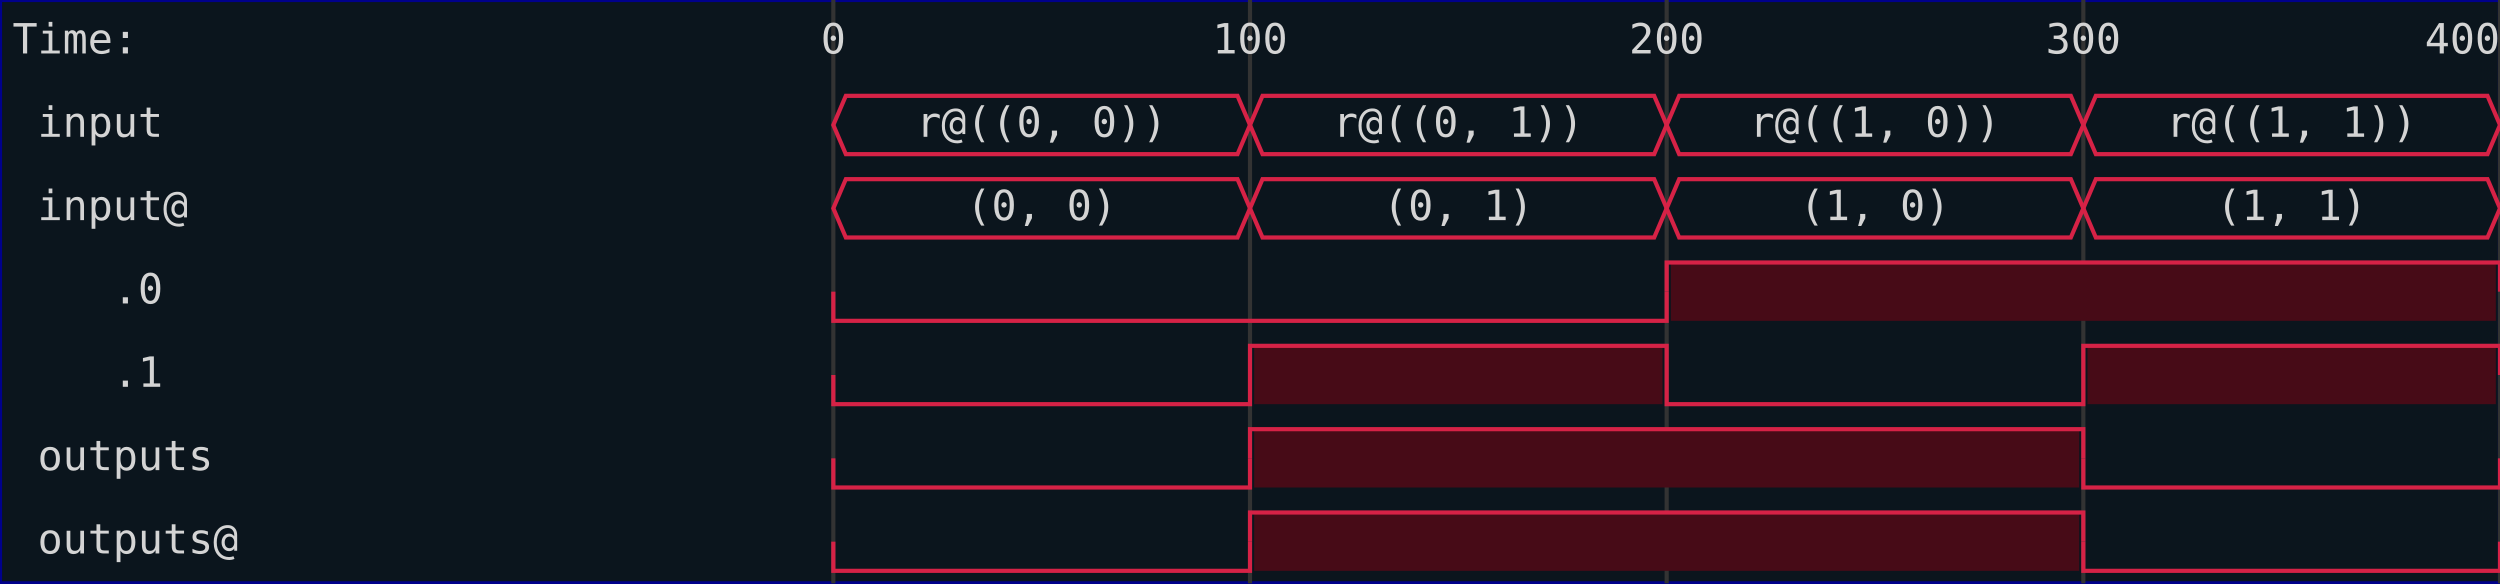
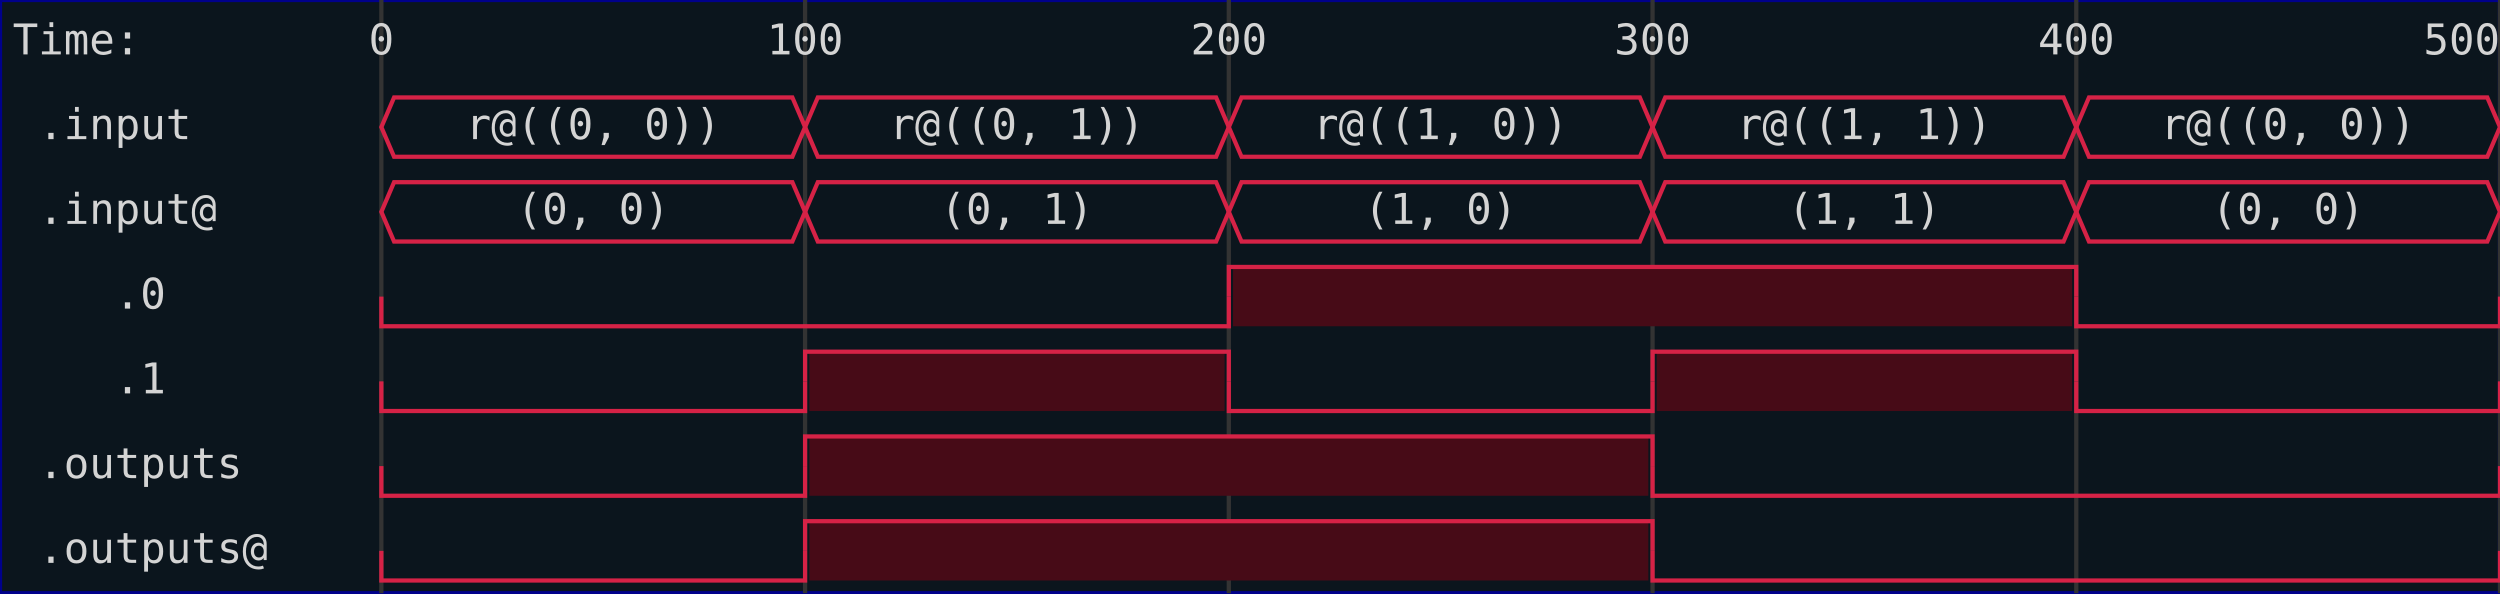
- <svg xmlns="http://www.w3.org/2000/svg" viewBox="0 0 600 140">
+ <svg xmlns="http://www.w3.org/2000/svg" viewBox="0 0 590 140">
  <defs>
    <clipPath id="clip">
-       <rect height="140" width="600" x="0" y="0" />
+       <rect height="140" width="590" x="0" y="0" />
    </clipPath>
  </defs>
-   <rect fill="#0B151D" height="140" stroke="darkblue" width="600" x="0" y="0" />
-   <line stroke="#333333" stroke-width="1" x1="200" x2="200" y1="0" y2="140" />
-   <text clip-path="url(#clip)" dominant-baseline="middle" fill="#D4D4D4" font-family="monospace" font-size="10px" text-anchor="middle" x="200" y="10">
+   <rect fill="#0B151D" height="140" stroke="darkblue" width="590" x="0" y="0" />
+   <line stroke="#333333" stroke-width="1" x1="90" x2="90" y1="0" y2="140" />
+   <text clip-path="url(#clip)" dominant-baseline="middle" fill="#D4D4D4" font-family="monospace" font-size="10px" text-anchor="middle" x="90" y="10">
0
</text>
-   <line stroke="#333333" stroke-width="1" x1="300" x2="300" y1="0" y2="140" />
-   <text clip-path="url(#clip)" dominant-baseline="middle" fill="#D4D4D4" font-family="monospace" font-size="10px" text-anchor="middle" x="300" y="10">
+   <line stroke="#333333" stroke-width="1" x1="190" x2="190" y1="0" y2="140" />
+   <text clip-path="url(#clip)" dominant-baseline="middle" fill="#D4D4D4" font-family="monospace" font-size="10px" text-anchor="middle" x="190" y="10">
100
</text>
-   <line stroke="#333333" stroke-width="1" x1="400" x2="400" y1="0" y2="140" />
-   <text clip-path="url(#clip)" dominant-baseline="middle" fill="#D4D4D4" font-family="monospace" font-size="10px" text-anchor="middle" x="400" y="10">
+   <line stroke="#333333" stroke-width="1" x1="290" x2="290" y1="0" y2="140" />
+   <text clip-path="url(#clip)" dominant-baseline="middle" fill="#D4D4D4" font-family="monospace" font-size="10px" text-anchor="middle" x="290" y="10">
200
</text>
-   <line stroke="#333333" stroke-width="1" x1="500" x2="500" y1="0" y2="140" />
-   <text clip-path="url(#clip)" dominant-baseline="middle" fill="#D4D4D4" font-family="monospace" font-size="10px" text-anchor="middle" x="500" y="10">
+   <line stroke="#333333" stroke-width="1" x1="390" x2="390" y1="0" y2="140" />
+   <text clip-path="url(#clip)" dominant-baseline="middle" fill="#D4D4D4" font-family="monospace" font-size="10px" text-anchor="middle" x="390" y="10">
300
</text>
-   <line stroke="#333333" stroke-width="1" x1="600" x2="600" y1="0" y2="140" />
-   <text clip-path="url(#clip)" dominant-baseline="middle" fill="#D4D4D4" font-family="monospace" font-size="10px" text-anchor="end" x="600" y="10">
+   <line stroke="#333333" stroke-width="1" x1="490" x2="490" y1="0" y2="140" />
+   <text clip-path="url(#clip)" dominant-baseline="middle" fill="#D4D4D4" font-family="monospace" font-size="10px" text-anchor="middle" x="490" y="10">
400
+ </text>
+   <line stroke="#333333" stroke-width="1" x1="590" x2="590" y1="0" y2="140" />
+   <text clip-path="url(#clip)" dominant-baseline="middle" fill="#D4D4D4" font-family="monospace" font-size="10px" text-anchor="end" x="590" y="10">
+ 500
</text>
  <text dominant-baseline="middle" fill="#D4D4D4" font-family="monospace" font-size="10px" text-anchor="start" x="3" y="10">
Time:
</text>
  <text dominant-baseline="middle" fill="#D4D4D4" font-family="monospace" font-size="10px" text-anchor="start" x="3" xml:space="preserve" y="30">
- input
+ .input
</text>
-   <path d="M 200 30 L 203 23 L 297 23 L 300 30 L 297 37 L 203 37 Z" fill="none" stroke="#D62246" stroke-width="1" />
-   <text dominant-baseline="middle" fill="#D4D4D4" font-family="monospace" font-size="10px" text-anchor="middle" x="250" xml:space="preserve" y="30">
+   <path d="M 90 30 L 93 23 L 187 23 L 190 30 L 187 37 L 93 37 Z" fill="none" stroke="#D62246" stroke-width="1" />
+   <text dominant-baseline="middle" fill="#D4D4D4" font-family="monospace" font-size="10px" text-anchor="middle" x="140" xml:space="preserve" y="30">
r@((0, 0))
</text>
-   <path d="M 300 30 L 303 23 L 397 23 L 400 30 L 397 37 L 303 37 Z" fill="none" stroke="#D62246" stroke-width="1" />
-   <text dominant-baseline="middle" fill="#D4D4D4" font-family="monospace" font-size="10px" text-anchor="middle" x="350" xml:space="preserve" y="30">
+   <path d="M 190 30 L 193 23 L 287 23 L 290 30 L 287 37 L 193 37 Z" fill="none" stroke="#D62246" stroke-width="1" />
+   <text dominant-baseline="middle" fill="#D4D4D4" font-family="monospace" font-size="10px" text-anchor="middle" x="240" xml:space="preserve" y="30">
r@((0, 1))
</text>
-   <path d="M 400 30 L 403 23 L 497 23 L 500 30 L 497 37 L 403 37 Z" fill="none" stroke="#D62246" stroke-width="1" />
-   <text dominant-baseline="middle" fill="#D4D4D4" font-family="monospace" font-size="10px" text-anchor="middle" x="450" xml:space="preserve" y="30">
+   <path d="M 290 30 L 293 23 L 387 23 L 390 30 L 387 37 L 293 37 Z" fill="none" stroke="#D62246" stroke-width="1" />
+   <text dominant-baseline="middle" fill="#D4D4D4" font-family="monospace" font-size="10px" text-anchor="middle" x="340" xml:space="preserve" y="30">
r@((1, 0))
</text>
-   <path d="M 500 30 L 503 23 L 597 23 L 600 30 L 597 37 L 503 37 Z" fill="none" stroke="#D62246" stroke-width="1" />
-   <text dominant-baseline="middle" fill="#D4D4D4" font-family="monospace" font-size="10px" text-anchor="middle" x="550" xml:space="preserve" y="30">
+   <path d="M 390 30 L 393 23 L 487 23 L 490 30 L 487 37 L 393 37 Z" fill="none" stroke="#D62246" stroke-width="1" />
+   <text dominant-baseline="middle" fill="#D4D4D4" font-family="monospace" font-size="10px" text-anchor="middle" x="440" xml:space="preserve" y="30">
r@((1, 1))
</text>
+   <path d="M 490 30 L 493 23 L 587 23 L 590 30 L 587 37 L 493 37 Z" fill="none" stroke="#D62246" stroke-width="1" />
+   <text dominant-baseline="middle" fill="#D4D4D4" font-family="monospace" font-size="10px" text-anchor="middle" x="540" xml:space="preserve" y="30">
+ r@((0, 0))
+ </text>
  <text dominant-baseline="middle" fill="#D4D4D4" font-family="monospace" font-size="10px" text-anchor="start" x="3" xml:space="preserve" y="50">
- input@
+ .input@
</text>
-   <path d="M 200 50 L 203 43 L 297 43 L 300 50 L 297 57 L 203 57 Z" fill="none" stroke="#D62246" stroke-width="1" />
-   <text dominant-baseline="middle" fill="#D4D4D4" font-family="monospace" font-size="10px" text-anchor="middle" x="250" xml:space="preserve" y="50">
+   <path d="M 90 50 L 93 43 L 187 43 L 190 50 L 187 57 L 93 57 Z" fill="none" stroke="#D62246" stroke-width="1" />
+   <text dominant-baseline="middle" fill="#D4D4D4" font-family="monospace" font-size="10px" text-anchor="middle" x="140" xml:space="preserve" y="50">
(0, 0)
</text>
-   <path d="M 300 50 L 303 43 L 397 43 L 400 50 L 397 57 L 303 57 Z" fill="none" stroke="#D62246" stroke-width="1" />
-   <text dominant-baseline="middle" fill="#D4D4D4" font-family="monospace" font-size="10px" text-anchor="middle" x="350" xml:space="preserve" y="50">
+   <path d="M 190 50 L 193 43 L 287 43 L 290 50 L 287 57 L 193 57 Z" fill="none" stroke="#D62246" stroke-width="1" />
+   <text dominant-baseline="middle" fill="#D4D4D4" font-family="monospace" font-size="10px" text-anchor="middle" x="240" xml:space="preserve" y="50">
(0, 1)
</text>
-   <path d="M 400 50 L 403 43 L 497 43 L 500 50 L 497 57 L 403 57 Z" fill="none" stroke="#D62246" stroke-width="1" />
-   <text dominant-baseline="middle" fill="#D4D4D4" font-family="monospace" font-size="10px" text-anchor="middle" x="450" xml:space="preserve" y="50">
+   <path d="M 290 50 L 293 43 L 387 43 L 390 50 L 387 57 L 293 57 Z" fill="none" stroke="#D62246" stroke-width="1" />
+   <text dominant-baseline="middle" fill="#D4D4D4" font-family="monospace" font-size="10px" text-anchor="middle" x="340" xml:space="preserve" y="50">
(1, 0)
</text>
-   <path d="M 500 50 L 503 43 L 597 43 L 600 50 L 597 57 L 503 57 Z" fill="none" stroke="#D62246" stroke-width="1" />
-   <text dominant-baseline="middle" fill="#D4D4D4" font-family="monospace" font-size="10px" text-anchor="middle" x="550" xml:space="preserve" y="50">
+   <path d="M 390 50 L 393 43 L 487 43 L 490 50 L 487 57 L 393 57 Z" fill="none" stroke="#D62246" stroke-width="1" />
+   <text dominant-baseline="middle" fill="#D4D4D4" font-family="monospace" font-size="10px" text-anchor="middle" x="440" xml:space="preserve" y="50">
(1, 1)
+ </text>
+   <path d="M 490 50 L 493 43 L 587 43 L 590 50 L 587 57 L 493 57 Z" fill="none" stroke="#D62246" stroke-width="1" />
+   <text dominant-baseline="middle" fill="#D4D4D4" font-family="monospace" font-size="10px" text-anchor="middle" x="540" xml:space="preserve" y="50">
+ (0, 0)
</text>
  <text dominant-baseline="middle" fill="#D4D4D4" font-family="monospace" font-size="10px" text-anchor="start" x="3" xml:space="preserve" y="70">
   .0
</text>
-   <path d="M 200 70 L 200 77 L 400 77 L 400 70" fill="none" stroke="#D62246" stroke-width="1" />
-   <rect fill="#470B17" height="14" stroke="none" width="198" x="401" y="63" />
-   <path d="M 400 70 L 400 63 L 600 63 L 600 70" fill="none" stroke="#D62246" stroke-width="1" />
+   <path d="M 90 70 L 90 77 L 290 77 L 290 70" fill="none" stroke="#D62246" stroke-width="1" />
+   <rect fill="#470B17" height="14" stroke="none" width="198" x="291" y="63" />
+   <path d="M 290 70 L 290 63 L 490 63 L 490 70" fill="none" stroke="#D62246" stroke-width="1" />
+   <path d="M 490 70 L 490 77 L 590 77 L 590 70" fill="none" stroke="#D62246" stroke-width="1" />
  <text dominant-baseline="middle" fill="#D4D4D4" font-family="monospace" font-size="10px" text-anchor="start" x="3" xml:space="preserve" y="90">
   .1
</text>
-   <path d="M 200 90 L 200 97 L 300 97 L 300 90" fill="none" stroke="#D62246" stroke-width="1" />
-   <rect fill="#470B17" height="14" stroke="none" width="98" x="301" y="83" />
-   <path d="M 300 90 L 300 83 L 400 83 L 400 90" fill="none" stroke="#D62246" stroke-width="1" />
-   <path d="M 400 90 L 400 97 L 500 97 L 500 90" fill="none" stroke="#D62246" stroke-width="1" />
-   <rect fill="#470B17" height="14" stroke="none" width="98" x="501" y="83" />
-   <path d="M 500 90 L 500 83 L 600 83 L 600 90" fill="none" stroke="#D62246" stroke-width="1" />
+   <path d="M 90 90 L 90 97 L 190 97 L 190 90" fill="none" stroke="#D62246" stroke-width="1" />
+   <rect fill="#470B17" height="14" stroke="none" width="98" x="191" y="83" />
+   <path d="M 190 90 L 190 83 L 290 83 L 290 90" fill="none" stroke="#D62246" stroke-width="1" />
+   <path d="M 290 90 L 290 97 L 390 97 L 390 90" fill="none" stroke="#D62246" stroke-width="1" />
+   <rect fill="#470B17" height="14" stroke="none" width="98" x="391" y="83" />
+   <path d="M 390 90 L 390 83 L 490 83 L 490 90" fill="none" stroke="#D62246" stroke-width="1" />
+   <path d="M 490 90 L 490 97 L 590 97 L 590 90" fill="none" stroke="#D62246" stroke-width="1" />
  <text dominant-baseline="middle" fill="#D4D4D4" font-family="monospace" font-size="10px" text-anchor="start" x="3" xml:space="preserve" y="110">
- outputs
+ .outputs
</text>
-   <path d="M 200 110 L 200 117 L 300 117 L 300 110" fill="none" stroke="#D62246" stroke-width="1" />
-   <rect fill="#470B17" height="14" stroke="none" width="198" x="301" y="103" />
-   <path d="M 300 110 L 300 103 L 500 103 L 500 110" fill="none" stroke="#D62246" stroke-width="1" />
-   <path d="M 500 110 L 500 117 L 600 117 L 600 110" fill="none" stroke="#D62246" stroke-width="1" />
+   <path d="M 90 110 L 90 117 L 190 117 L 190 110" fill="none" stroke="#D62246" stroke-width="1" />
+   <rect fill="#470B17" height="14" stroke="none" width="198" x="191" y="103" />
+   <path d="M 190 110 L 190 103 L 390 103 L 390 110" fill="none" stroke="#D62246" stroke-width="1" />
+   <path d="M 390 110 L 390 117 L 590 117 L 590 110" fill="none" stroke="#D62246" stroke-width="1" />
  <text dominant-baseline="middle" fill="#D4D4D4" font-family="monospace" font-size="10px" text-anchor="start" x="3" xml:space="preserve" y="130">
- outputs@
+ .outputs@
</text>
-   <path d="M 200 130 L 200 137 L 300 137 L 300 130" fill="none" stroke="#D62246" stroke-width="1" />
-   <rect fill="#470B17" height="14" stroke="none" width="198" x="301" y="123" />
-   <path d="M 300 130 L 300 123 L 500 123 L 500 130" fill="none" stroke="#D62246" stroke-width="1" />
-   <path d="M 500 130 L 500 137 L 600 137 L 600 130" fill="none" stroke="#D62246" stroke-width="1" />
+   <path d="M 90 130 L 90 137 L 190 137 L 190 130" fill="none" stroke="#D62246" stroke-width="1" />
+   <rect fill="#470B17" height="14" stroke="none" width="198" x="191" y="123" />
+   <path d="M 190 130 L 190 123 L 390 123 L 390 130" fill="none" stroke="#D62246" stroke-width="1" />
+   <path d="M 390 130 L 390 137 L 590 137 L 590 130" fill="none" stroke="#D62246" stroke-width="1" />
</svg>
